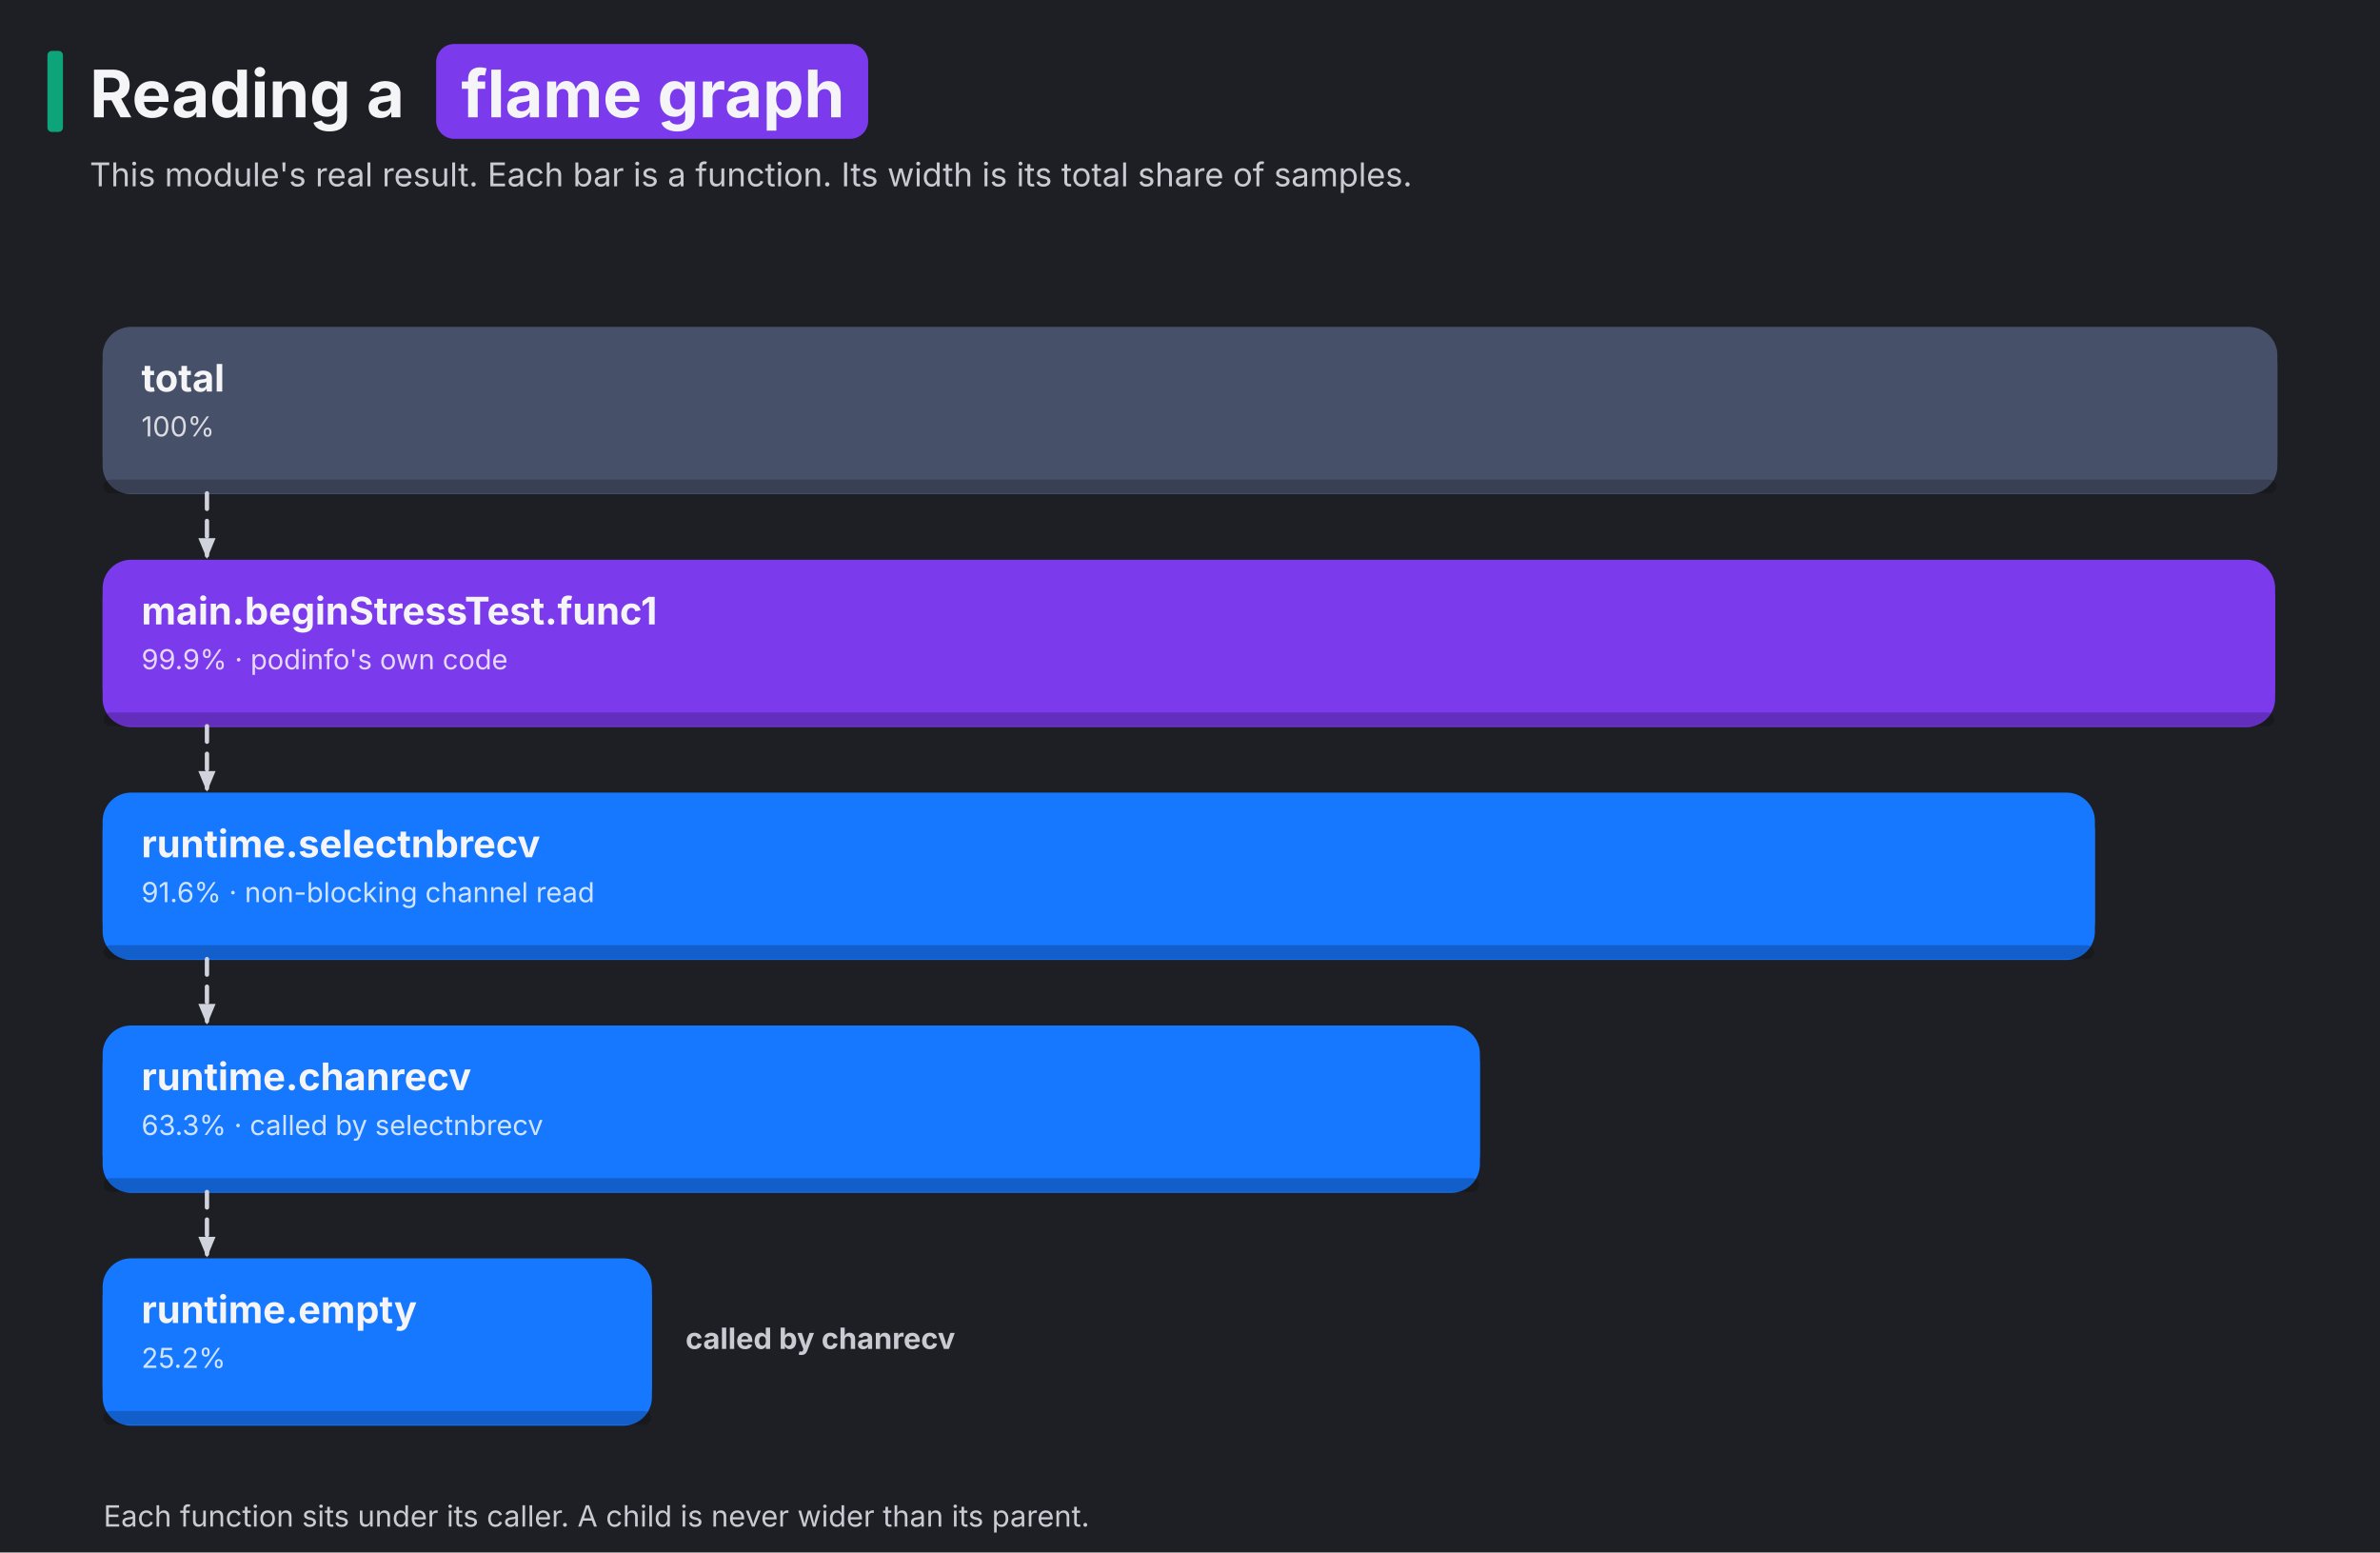
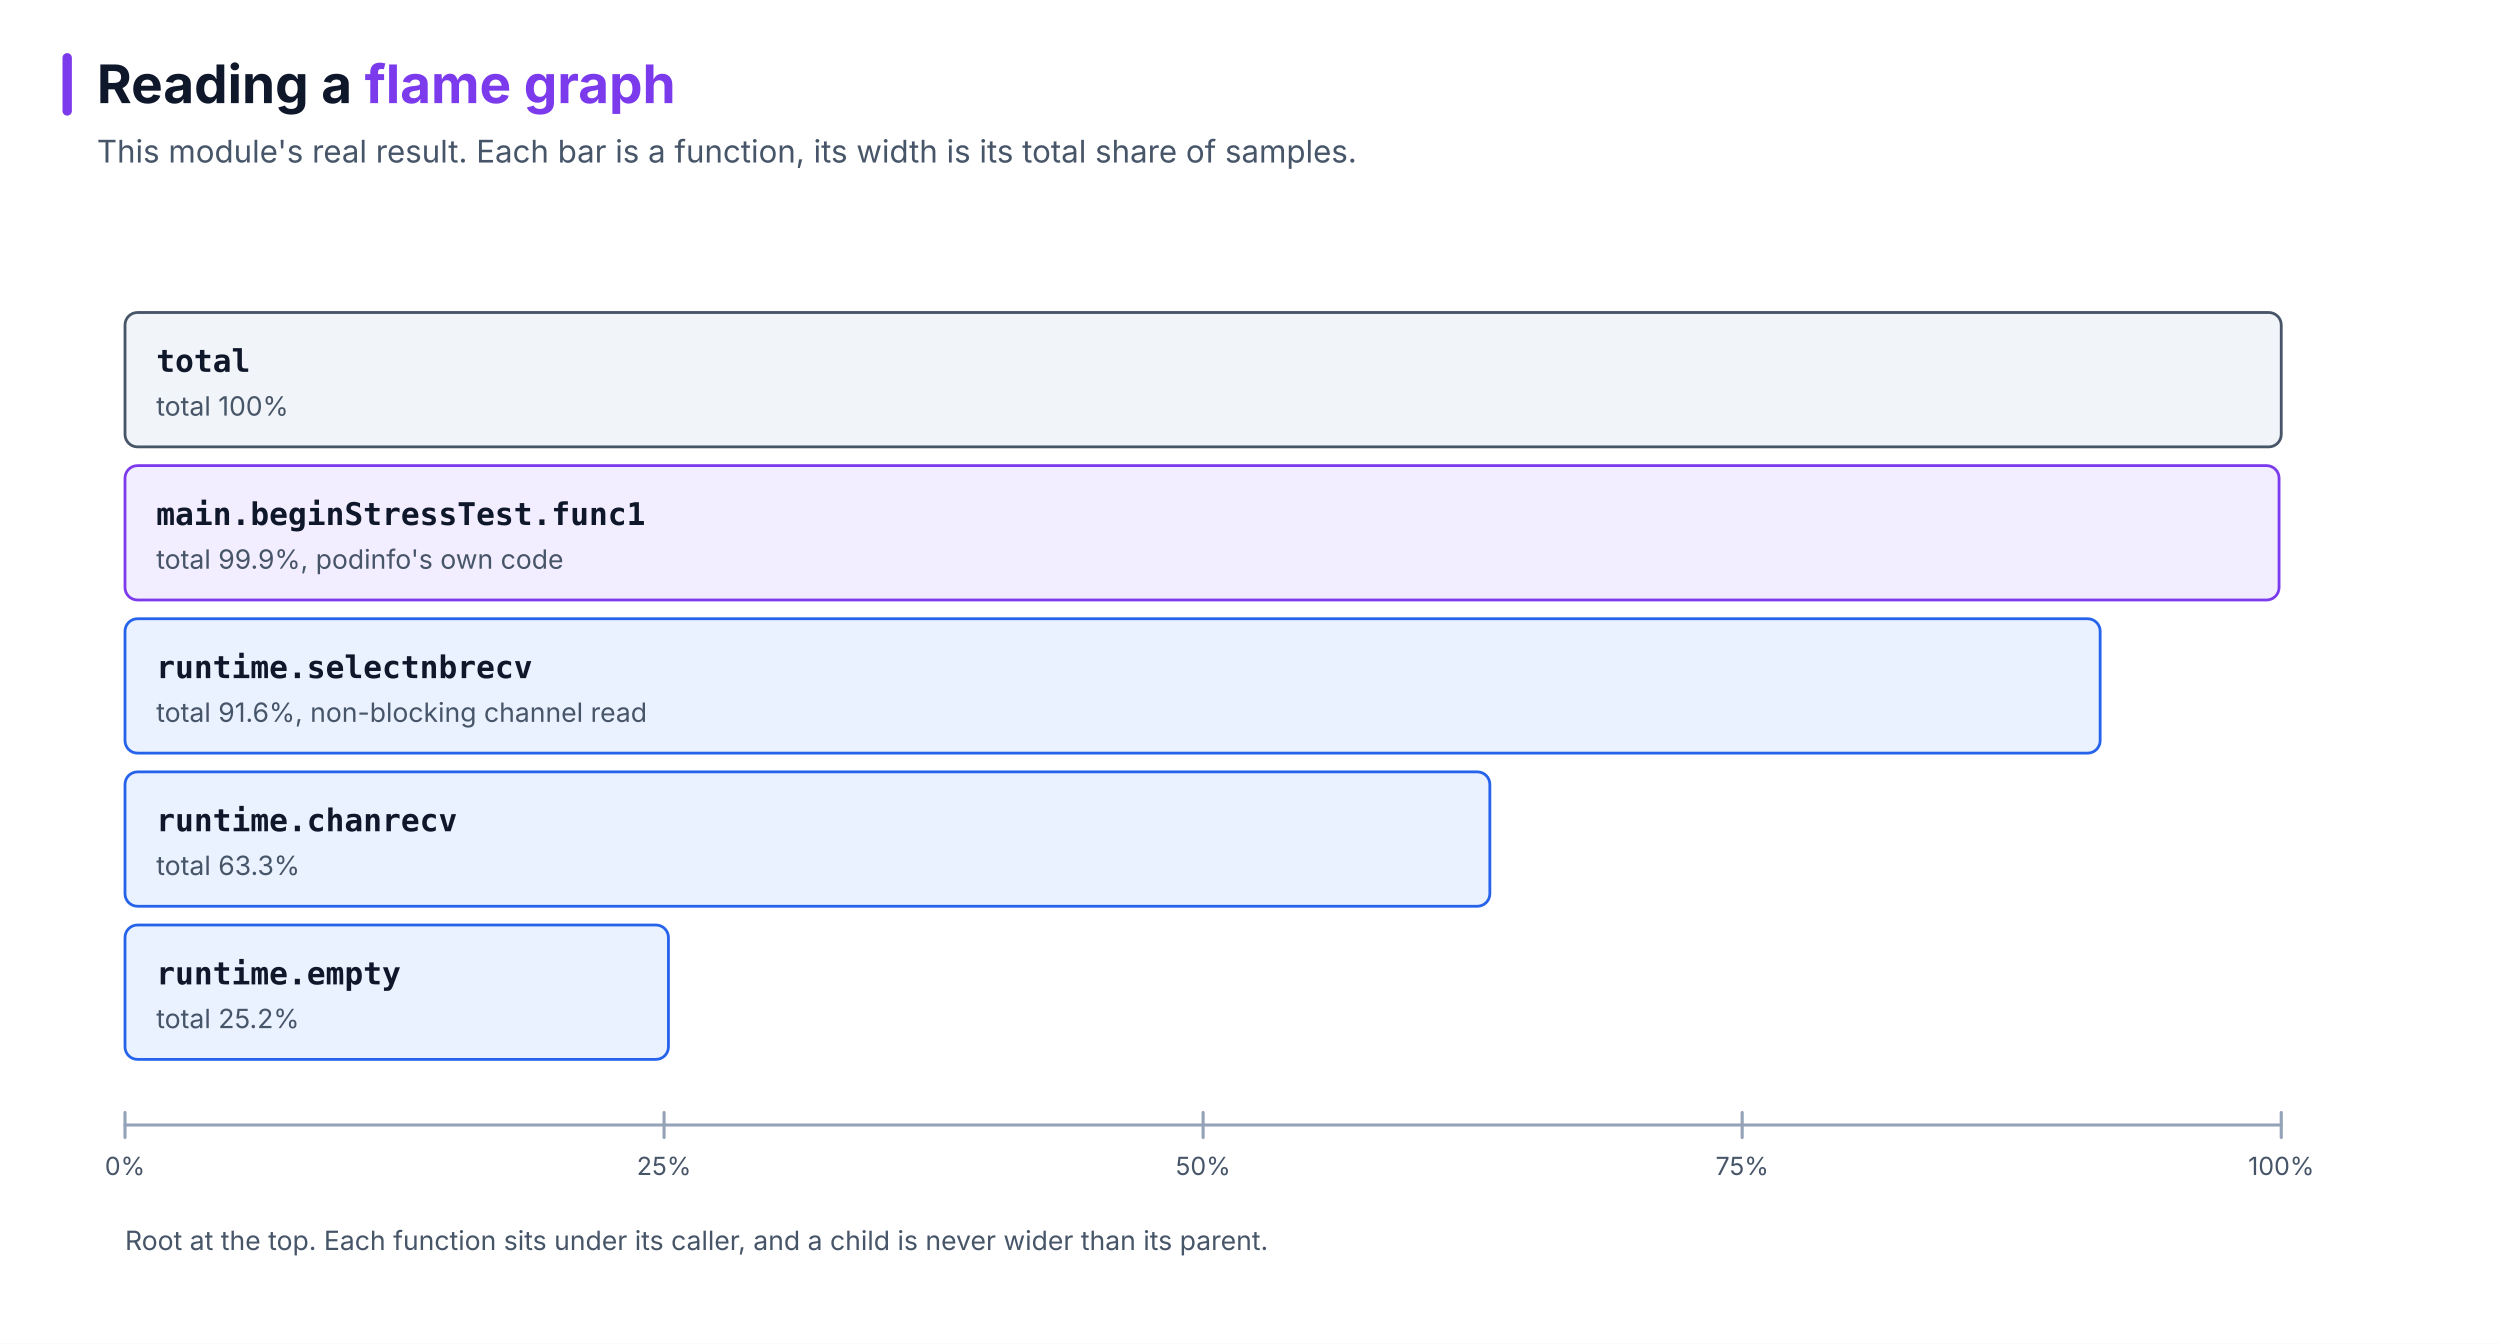
- <svg xmlns="http://www.w3.org/2000/svg" width="1380" height="900" viewBox="0 0 1380 900" font-family="Inter, -apple-system, 'Segoe UI', Helvetica, Arial, sans-serif">
-   <rect width="1380" height="900" fill="#1e1f24" />
-   <defs>
-     <marker id="h" markerWidth="12" markerHeight="10" refX="10" refY="5" orient="auto" markerUnits="userSpaceOnUse">
-       <path d="M0,0 L12,5 L0,10 z" fill="#d0d3dc" />
-     </marker>
-   </defs>
-   <rect x="28.0" y="30.0" width="8.0" height="46.0" rx="2" fill="#0ea47a" stroke="#0ea47a" stroke-width="1" />
-   <text x="52.0" y="68.0" font-size="38" fill="#f5f5f7" font-weight="700" text-anchor="start">Reading a</text>
-   <rect x="253.4" y="26.0" width="249.5" height="54.0" rx="10" fill="#7c3aed" stroke="#7c3aed" stroke-width="1" />
-   <text x="267.4" y="68.0" font-size="38" fill="#f5f5f7" font-weight="700" text-anchor="start">flame graph</text>
-   <text x="52.0" y="108.0" font-size="19" fill="#c9cbd3" text-anchor="start">This module's real result. Each bar is a function. Its width is its total share of samples.</text>
-   <rect x="60.0" y="196.0" width="1260.0" height="90.0" rx="16" fill="#475069" stroke="#475069" stroke-width="1" />
-   <rect x="60.0" y="190.0" width="1260.0" height="90.0" rx="16" fill="#475069" stroke="#475069" stroke-width="1" />
-   <rect x="60.0" y="278.0" width="1260.0" height="8.0" rx="4" fill="#00000033" stroke="#00000033" stroke-width="0" />
-   <text x="82.0" y="227.0" font-size="22" fill="#f5f5f7" font-weight="700" text-anchor="start">total</text>
-   <text x="82.0" y="253.0" font-size="16" fill="#ffffffcc" text-anchor="start">100%</text>
-   <polyline points="120.0,286.0 120.0,322.0" fill="none" stroke="#d0d3dc" stroke-width="2.5" stroke-linecap="round" stroke-linejoin="round" stroke-dasharray="9 7" marker-end="url(#h)" />
-   <rect x="60.0" y="331.0" width="1258.7" height="90.0" rx="16" fill="#7c3aed" stroke="#7c3aed" stroke-width="1" />
-   <rect x="60.0" y="325.0" width="1258.7" height="90.0" rx="16" fill="#7c3aed" stroke="#7c3aed" stroke-width="1" />
-   <rect x="60.0" y="413.0" width="1258.7" height="8.0" rx="4" fill="#00000033" stroke="#00000033" stroke-width="0" />
-   <text x="82.0" y="362.0" font-size="22" fill="#f5f5f7" font-weight="700" text-anchor="start">main.beginStressTest.func1</text>
-   <text x="82.0" y="388.0" font-size="16" fill="#ffffffcc" text-anchor="start">99.9%  ·  podinfo's own code</text>
-   <polyline points="120.0,421.0 120.0,457.0" fill="none" stroke="#d0d3dc" stroke-width="2.5" stroke-linecap="round" stroke-linejoin="round" stroke-dasharray="9 7" marker-end="url(#h)" />
-   <rect x="60.0" y="466.0" width="1154.2" height="90.0" rx="16" fill="#1677ff" stroke="#1677ff" stroke-width="1" />
-   <rect x="60.0" y="460.0" width="1154.2" height="90.0" rx="16" fill="#1677ff" stroke="#1677ff" stroke-width="1" />
-   <rect x="60.0" y="548.0" width="1154.2" height="8.0" rx="4" fill="#00000033" stroke="#00000033" stroke-width="0" />
-   <text x="82.0" y="497.0" font-size="22" fill="#f5f5f7" font-weight="700" text-anchor="start">runtime.selectnbrecv</text>
-   <text x="82.0" y="523.0" font-size="16" fill="#ffffffcc" text-anchor="start">91.6%  ·  non-blocking channel read</text>
-   <polyline points="120.0,556.0 120.0,592.0" fill="none" stroke="#d0d3dc" stroke-width="2.5" stroke-linecap="round" stroke-linejoin="round" stroke-dasharray="9 7" marker-end="url(#h)" />
-   <rect x="60.0" y="601.0" width="797.6" height="90.0" rx="16" fill="#1677ff" stroke="#1677ff" stroke-width="1" />
-   <rect x="60.0" y="595.0" width="797.6" height="90.0" rx="16" fill="#1677ff" stroke="#1677ff" stroke-width="1" />
-   <rect x="60.0" y="683.0" width="797.6" height="8.0" rx="4" fill="#00000033" stroke="#00000033" stroke-width="0" />
-   <text x="82.0" y="632.0" font-size="22" fill="#f5f5f7" font-weight="700" text-anchor="start">runtime.chanrecv</text>
-   <text x="82.0" y="658.0" font-size="16" fill="#ffffffcc" text-anchor="start">63.3%  ·  called by selectnbrecv</text>
-   <polyline points="120.0,691.0 120.0,727.0" fill="none" stroke="#d0d3dc" stroke-width="2.5" stroke-linecap="round" stroke-linejoin="round" stroke-dasharray="9 7" marker-end="url(#h)" />
-   <rect x="60.0" y="736.0" width="317.5" height="90.0" rx="16" fill="#1677ff" stroke="#1677ff" stroke-width="1" />
-   <rect x="60.0" y="730.0" width="317.5" height="90.0" rx="16" fill="#1677ff" stroke="#1677ff" stroke-width="1" />
-   <rect x="60.0" y="818.0" width="317.5" height="8.0" rx="4" fill="#00000033" stroke="#00000033" stroke-width="0" />
-   <text x="82.0" y="767.0" font-size="22" fill="#f5f5f7" font-weight="700" text-anchor="start">runtime.empty</text>
-   <text x="82.0" y="793.0" font-size="16" fill="#ffffffcc" text-anchor="start">25.2%</text>
-   <text x="397.5" y="782.0" font-size="17" fill="#c9cbd3" font-weight="700" text-anchor="start">called by chanrecv</text>
-   <text x="60.0" y="885.0" font-size="17" fill="#c9cbd3" text-anchor="start">Each function sits under its caller. A child is never wider than its parent.</text>
+ <svg xmlns="http://www.w3.org/2000/svg" width="1600" height="860" viewBox="0 0 1600 860" font-family="Inter, -apple-system, 'Segoe UI', Helvetica, Arial, sans-serif">
+   <rect width="1600" height="860" fill="#ffffff" />
+   <rect x="40.0" y="34.0" width="6.0" height="40.0" rx="3.0" fill="#7c3aed" stroke="none" />
+   <text x="62" y="66" font-size="34" font-weight="700" fill="#0f172a">Reading a <tspan fill="#7c3aed">flame graph</tspan>
+   </text>
+   <text x="62.0" y="104.0" font-size="20.0" fill="#475569" text-anchor="start">This module's real result. Each bar is a function, its width is its total share of samples.</text>
+   <rect x="80.0" y="200.0" width="1380.0" height="86.0" rx="8.0" fill="#f1f4f8" stroke="#475569" stroke-width="1.8" />
+   <text x="100.0" y="238.0" font-size="20.0" fill="#0f172a" font-weight="700" font-family="'SF Mono', Menlo, Consolas, monospace" text-anchor="start">total</text>
+   <text x="100.0" y="266.0" font-size="17.0" fill="#475569" text-anchor="start">total 100%</text>
+   <rect x="80.0" y="298.0" width="1378.6" height="86.0" rx="8.0" fill="#f2edff" stroke="#7c3aed" stroke-width="1.8" />
+   <text x="100.0" y="336.0" font-size="20.0" fill="#0f172a" font-weight="700" font-family="'SF Mono', Menlo, Consolas, monospace" text-anchor="start">main.beginStressTest.func1</text>
+   <text x="100.0" y="364.0" font-size="17.0" fill="#475569" text-anchor="start">total 99.9%, podinfo's own code</text>
+   <rect x="80.0" y="396.0" width="1264.1" height="86.0" rx="8.0" fill="#eaf1ff" stroke="#2563eb" stroke-width="1.8" />
+   <text x="100.0" y="434.0" font-size="20.0" fill="#0f172a" font-weight="700" font-family="'SF Mono', Menlo, Consolas, monospace" text-anchor="start">runtime.selectnbrecv</text>
+   <text x="100.0" y="462.0" font-size="17.0" fill="#475569" text-anchor="start">total 91.6%, non-blocking channel read</text>
+   <rect x="80.0" y="494.0" width="873.5" height="86.0" rx="8.0" fill="#eaf1ff" stroke="#2563eb" stroke-width="1.8" />
+   <text x="100.0" y="532.0" font-size="20.0" fill="#0f172a" font-weight="700" font-family="'SF Mono', Menlo, Consolas, monospace" text-anchor="start">runtime.chanrecv</text>
+   <text x="100.0" y="560.0" font-size="17.0" fill="#475569" text-anchor="start">total 63.3%</text>
+   <rect x="80.0" y="592.0" width="347.8" height="86.0" rx="8.0" fill="#eaf1ff" stroke="#2563eb" stroke-width="1.8" />
+   <text x="100.0" y="630.0" font-size="20.0" fill="#0f172a" font-weight="700" font-family="'SF Mono', Menlo, Consolas, monospace" text-anchor="start">runtime.empty</text>
+   <text x="100.0" y="658.0" font-size="17.0" fill="#475569" text-anchor="start">total 25.2%</text>
+   <polyline points="80.0,720.0 1460.0,720.0" fill="none" stroke="#94a3b8" stroke-width="2.00" stroke-linecap="round" stroke-linejoin="round" />
+   <polyline points="80.0,712.0 80.0,728.0" fill="none" stroke="#94a3b8" stroke-width="2.00" stroke-linecap="round" stroke-linejoin="round" />
+   <text x="80.0" y="752.0" font-size="16.0" fill="#475569" text-anchor="middle">0%</text>
+   <polyline points="425.0,712.0 425.0,728.0" fill="none" stroke="#94a3b8" stroke-width="2.00" stroke-linecap="round" stroke-linejoin="round" />
+   <text x="425.0" y="752.0" font-size="16.0" fill="#475569" text-anchor="middle">25%</text>
+   <polyline points="770.0,712.0 770.0,728.0" fill="none" stroke="#94a3b8" stroke-width="2.00" stroke-linecap="round" stroke-linejoin="round" />
+   <text x="770.0" y="752.0" font-size="16.0" fill="#475569" text-anchor="middle">50%</text>
+   <polyline points="1115.0,712.0 1115.0,728.0" fill="none" stroke="#94a3b8" stroke-width="2.00" stroke-linecap="round" stroke-linejoin="round" />
+   <text x="1115.0" y="752.0" font-size="16.0" fill="#475569" text-anchor="middle">75%</text>
+   <polyline points="1460.0,712.0 1460.0,728.0" fill="none" stroke="#94a3b8" stroke-width="2.00" stroke-linecap="round" stroke-linejoin="round" />
+   <text x="1460.0" y="752.0" font-size="16.0" fill="#475569" text-anchor="middle">100%</text>
+   <text x="80.0" y="800.0" font-size="17.0" fill="#475569" text-anchor="start">Root at the top. Each function sits under its caller, and a child is never wider than its parent.</text>
</svg>
